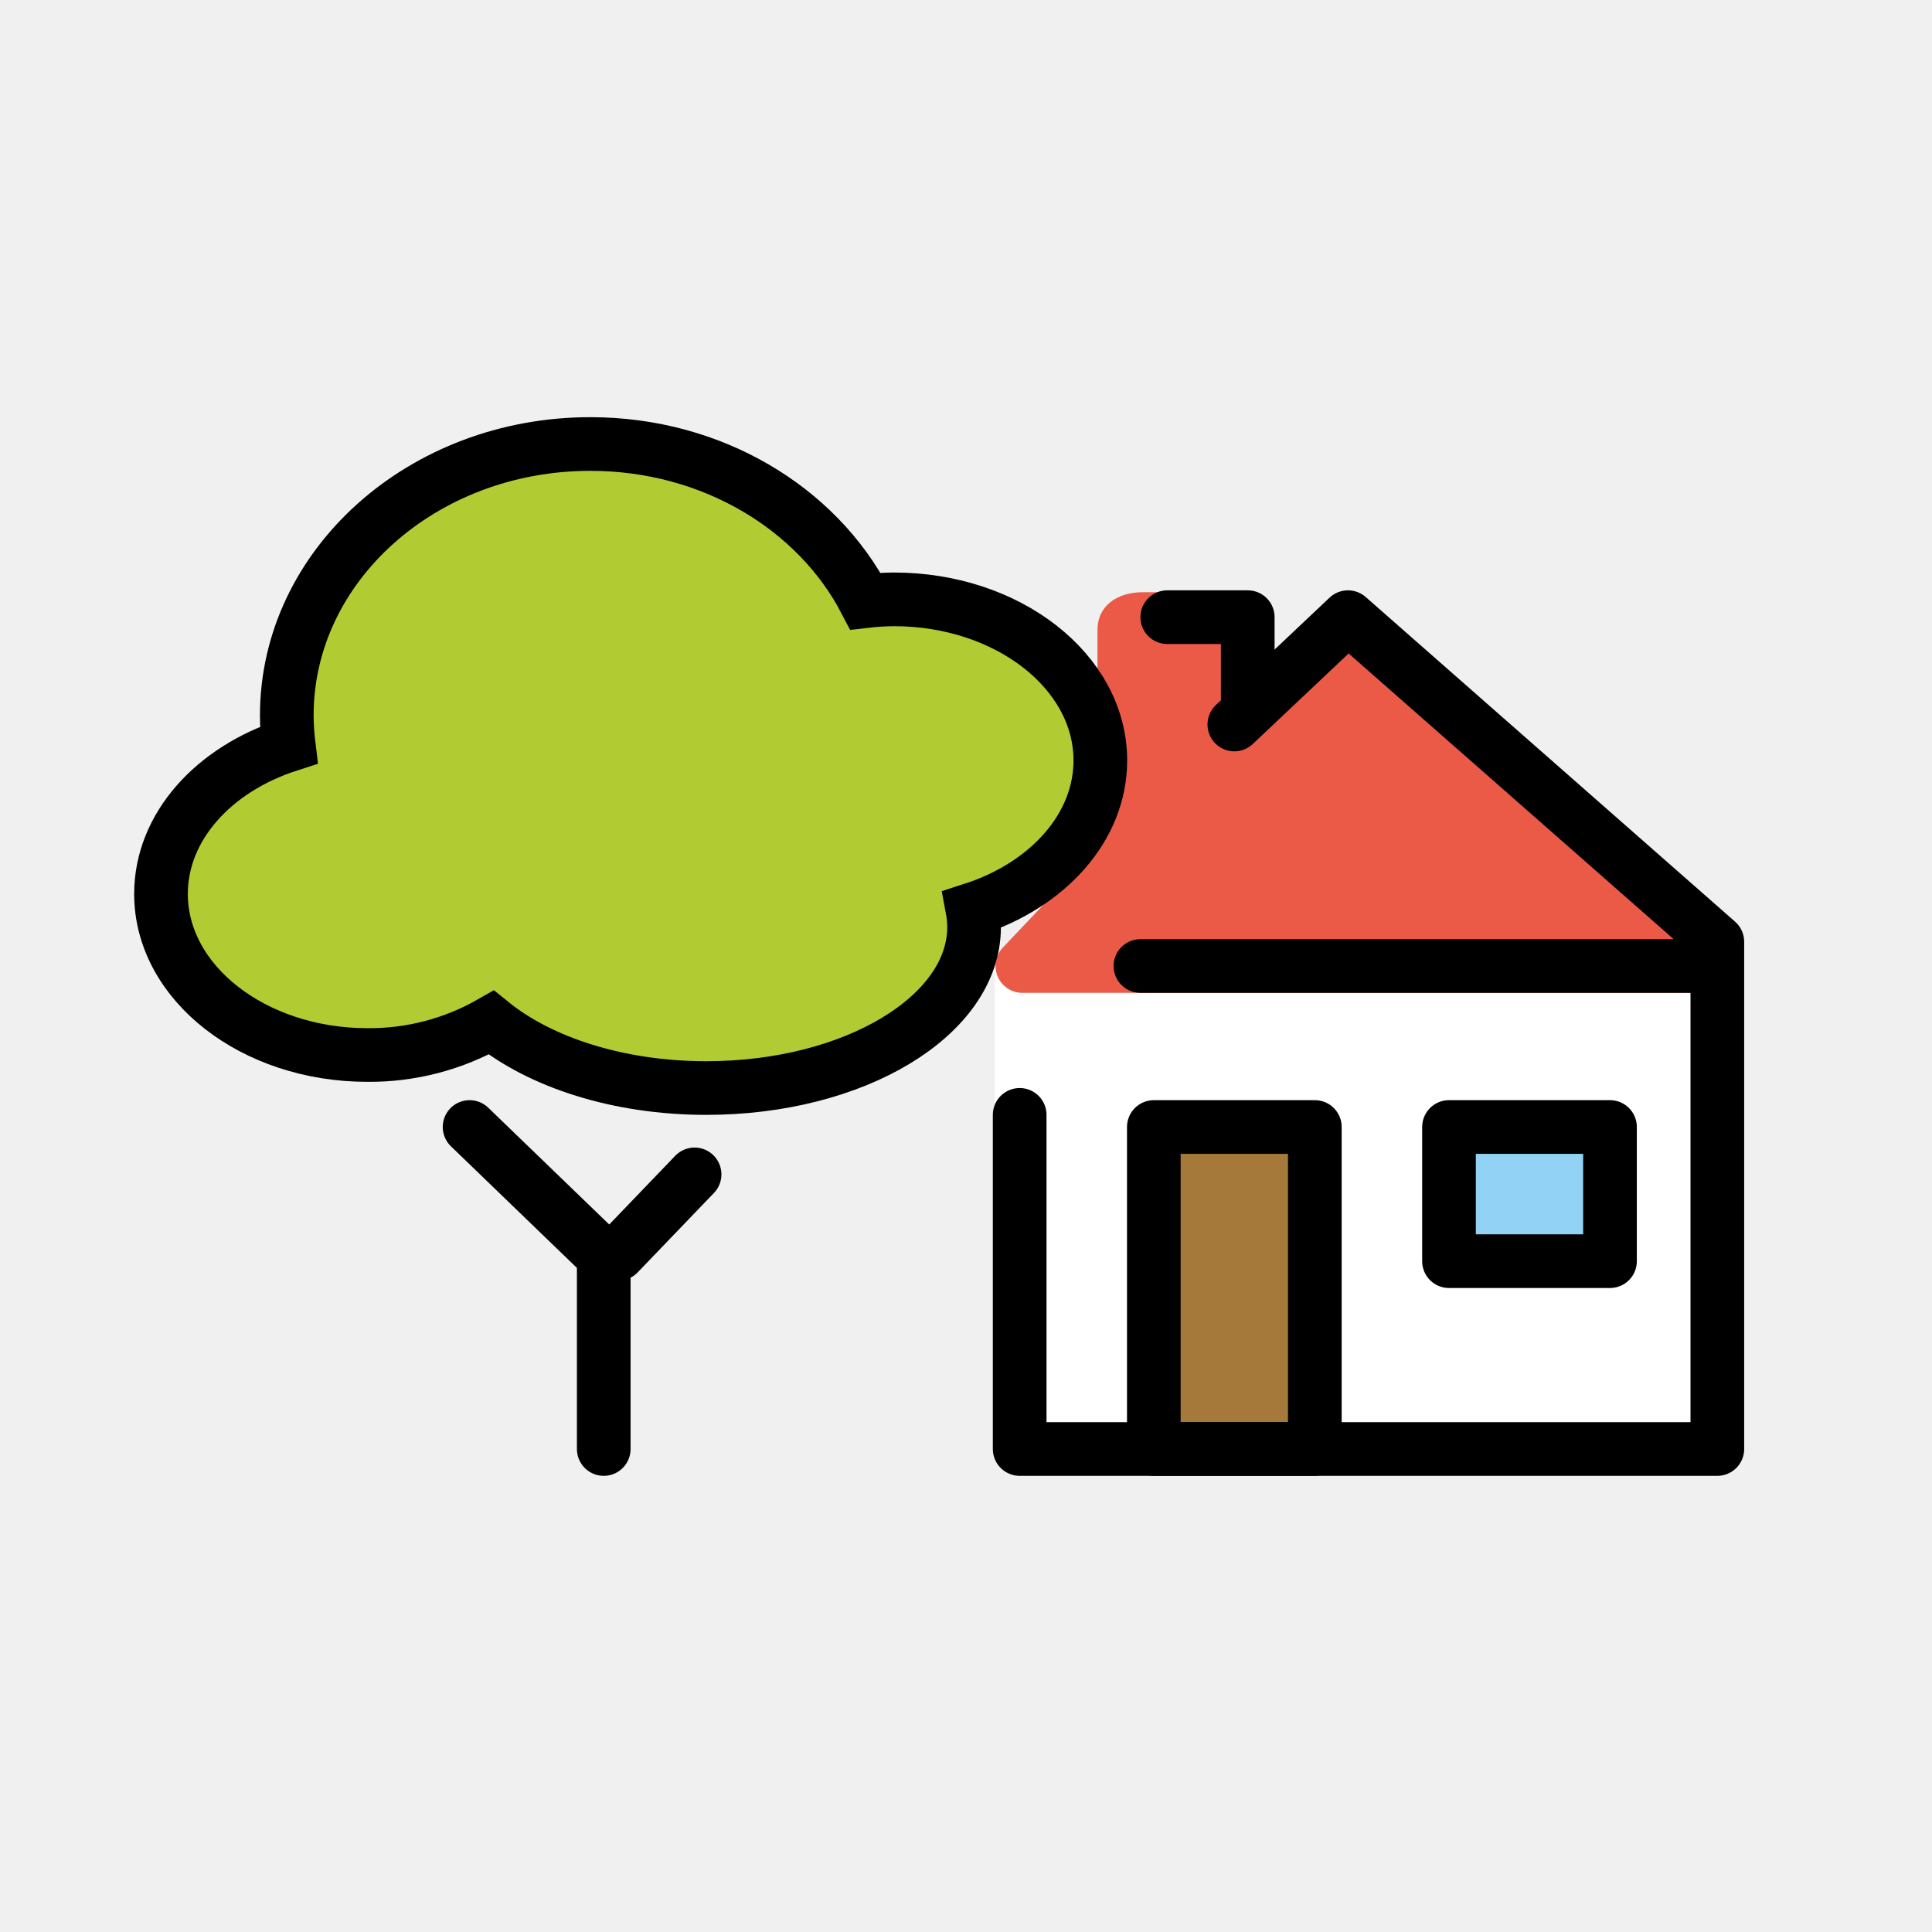
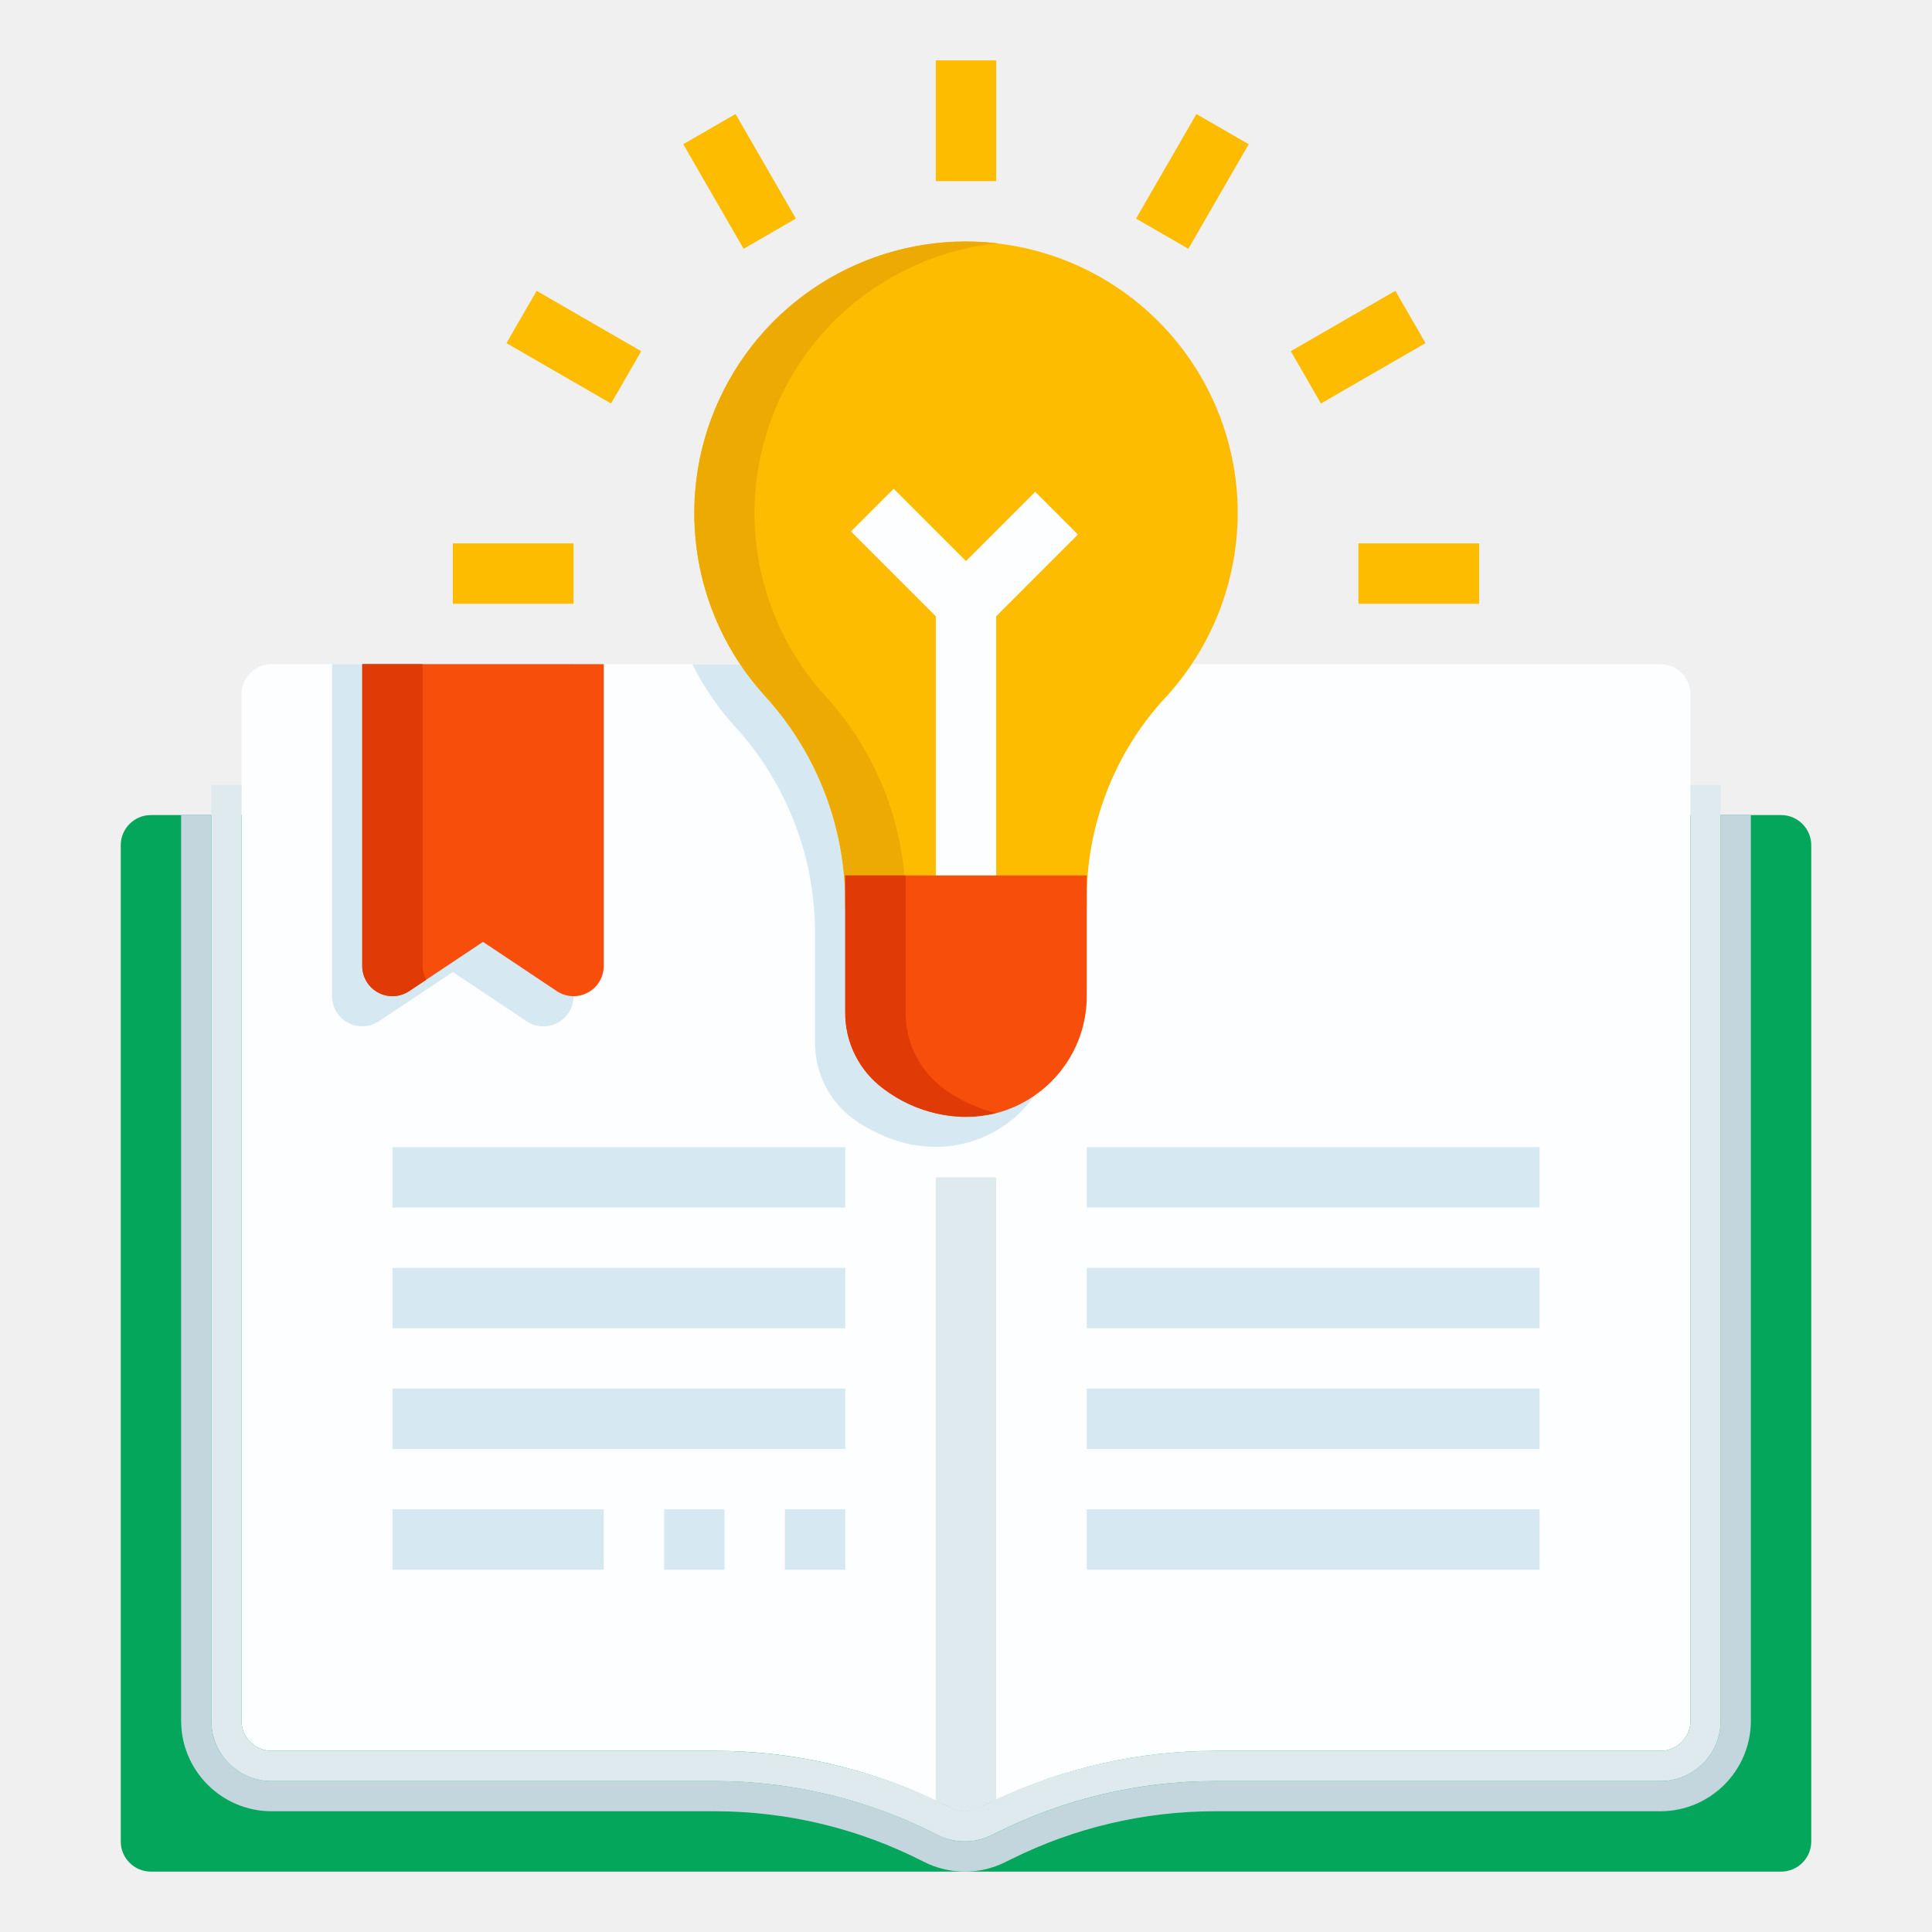
- <svg xmlns="http://www.w3.org/2000/svg" id="emoji" viewBox="0 0 72 72" version="1.1">
-   <g id="color">
-     <rect x="37.075" y="36.053" width="26.884" height="18.114" fill="#FFFFFF" />
-     <polygon fill="#EA5A47" stroke="#EA5A47" stroke-linecap="round" stroke-linejoin="round" stroke-miterlimit="10" stroke-width="2" points="50.235,23.2 38.1,36 63.5,36" />
-     <path fill="#EA5A47" d="M47.3,26l-6.4,6.059v-8.573c0-0.931,0.755-1.416,1.686-1.416h3.028 c0.931,0,1.686,0.485,1.686,1.416C47.3,23.486,47.3,26,47.3,26z" />
-     <rect x="43" y="42" width="6" height="12" fill="#A57939" />
-     <rect x="54" y="42" width="6" height="5" fill="#92D3F5" />
-     <path fill="#B1CC33" d="M41.006,28.339c0-3.312-3.445-6.003-7.694-6.003c-0.355,0.003-0.71,0.025-1.062,0.066 c-1.8-3.455-5.707-5.855-10.25-5.855c-6.248,0-11.312,4.529-11.312,10.114c0.001,0.369,0.025,0.738,0.07,1.104 C7.966,28.666,6,30.81,6,33.314c0,3.312,3.445,6.003,7.694,6.003c1.615,0.014,3.206-0.402,4.614-1.207 c1.818,1.477,4.726,2.438,8.015,2.438c5.511,0,9.978-2.688,9.978-6.003c-0.001-0.219-0.021-0.438-0.061-0.653 C39.036,32.99,41.006,30.845,41.006,28.339z" />
-   </g>
-   <g id="hair" />
-   <g id="skin" />
-   <g id="skin-shadow" />
-   <g id="line">
-     <polyline fill="none" stroke="#000000" stroke-linecap="round" stroke-linejoin="round" stroke-miterlimit="10" stroke-width="2" points="46,27 50.235,23 64,35.098 64,54 38,54 38,41.548" />
-     <rect x="43" y="42" width="6" height="12" fill="none" stroke="#000000" stroke-linecap="round" stroke-linejoin="round" stroke-miterlimit="10" stroke-width="2" />
-     <rect x="54" y="42" width="6" height="5" fill="none" stroke="#000000" stroke-linecap="round" stroke-linejoin="round" stroke-miterlimit="10" stroke-width="2" />
-     <polyline fill="none" stroke="#000000" stroke-linecap="round" stroke-linejoin="round" stroke-miterlimit="10" stroke-width="2" points="43.5,23 46.5,23 46.5,26" />
-     <path fill="none" stroke="#000000" stroke-miterlimit="10" stroke-width="2" d="M31.245,39.34" />
-     <polyline fill="none" stroke="#000000" stroke-linecap="round" stroke-linejoin="round" stroke-width="2" points="22.5,54 22.5,46.827 17.5,42" />
-     <line x1="23.041" x2="25.885" y1="46.727" y2="43.766" fill="none" stroke="#000000" stroke-linecap="round" stroke-linejoin="round" stroke-width="2" />
-     <path fill="none" stroke="#000000" stroke-linecap="round" stroke-miterlimit="10" stroke-width="2" d="M41.006,28.339 c0-3.312-3.445-6.003-7.694-6.003c-0.355,0.003-0.71,0.025-1.062,0.066c-1.8-3.455-5.707-5.855-10.25-5.855 c-6.248,0-11.312,4.529-11.312,10.114c0.001,0.369,0.025,0.738,0.07,1.104C7.966,28.666,6,30.81,6,33.314 c0,3.312,3.445,6.003,7.694,6.003c1.615,0.014,3.206-0.402,4.614-1.207c1.818,1.477,4.726,2.438,8.015,2.438 c5.511,0,9.978-2.688,9.978-6.003c-0.001-0.219-0.021-0.438-0.061-0.653 C39.036,32.99,41.006,30.845,41.006,28.339z" />
-     <line x1="63.5" x2="42.5" y1="36" y2="36" fill="none" stroke="#000000" stroke-linecap="round" stroke-linejoin="round" stroke-miterlimit="10" stroke-width="2" />
+ <svg xmlns="http://www.w3.org/2000/svg" width="800px" height="800px" viewBox="0 0 64 64">
+   <g data-name="09_Idea" id="_09_Idea">
+     <path d="M59,62H5a1,1,0,0,1-1-1V28a1,1,0,0,1,1-1H59a1,1,0,0,1,1,1V61A1,1,0,0,1,59,62Z" style="fill:#03a65a" />
+     <path d="M55,22H9a1,1,0,0,0-1,1V57a1,1,0,0,0,1,1H23.69A16.949,16.949,0,0,1,31,59.65q.255.1.51.24a1.03,1.03,0,0,0,.45.11.988.988,0,0,0,.45-.1l.21-.11c.12-.06.25-.12.38-.17A17.119,17.119,0,0,1,40.24,58H55a1,1,0,0,0,1-1V23A1,1,0,0,0,55,22Z" style="fill:#fdfeff" />
+     <path d="M33,39V59.62c-.13.05-.26.11-.38.17l-.21.11a.988.988,0,0,1-.45.1,1.03,1.03,0,0,1-.45-.11q-.255-.135-.51-.24V39Z" style="fill:#dfeaef" />
+     <path d="M33.515,61.579A15.179,15.179,0,0,1,40.237,60H55a3,3,0,0,0,3-3V27H57V57a2,2,0,0,1-2,2H40.237a16.183,16.183,0,0,0-7.168,1.684l-.216.107a2,2,0,0,1-1.8-.012A16.173,16.173,0,0,0,23.692,59H9a2,2,0,0,1-2-2V27H6V57a3,3,0,0,0,3,3H23.692a15.163,15.163,0,0,1,6.9,1.669A3.02,3.02,0,0,0,31.963,62a2.984,2.984,0,0,0,1.334-.313Z" style="fill:#c3d6dd" />
+     <path d="M56,57a1,1,0,0,1-1,1H40.237a17.189,17.189,0,0,0-7.613,1.788l-.216.107a.993.993,0,0,1-.445.1,1.006,1.006,0,0,1-.457-.11A17.164,17.164,0,0,0,23.692,58H9a1,1,0,0,1-1-1V26H7V57a2,2,0,0,0,2,2H23.692a16.173,16.173,0,0,1,7.357,1.779,2,2,0,0,0,1.8.012l.216-.107A16.183,16.183,0,0,1,40.237,59H55a2,2,0,0,0,2-2V26H56Z" style="fill:#dfeaef" />
+     <path d="M18,34a1,1,0,0,1-.555-.168L15,32.2l-2.445,1.63A1,1,0,0,1,11,33V22h8V33a1,1,0,0,1-1,1Z" style="fill:#d6e8f2" />
+     <path d="M19,33a1,1,0,0,1-.555-.168L16,31.2l-2.445,1.63A1,1,0,0,1,12,32V22h8V32a1,1,0,0,1-1,1Z" style="fill:#f74e0c" />
+     <path d="M14,32V22H12V32a1,1,0,0,0,1.555.832l.563-.375A.986.986,0,0,1,14,32Z" style="fill:#e03a07" />
+     <rect height="2" style="fill:#d6e8f2" width="15" x="13" y="38" />
+     <rect height="2" style="fill:#d6e8f2" width="15" x="13" y="42" />
+     <rect height="2" style="fill:#d6e8f2" width="15" x="13" y="46" />
+     <rect height="2" style="fill:#d6e8f2" width="7" x="13" y="50" />
+     <rect height="2" style="fill:#d6e8f2" width="15" x="36" y="38" />
+     <rect height="2" style="fill:#d6e8f2" width="15" x="36" y="42" />
+     <rect height="2" style="fill:#d6e8f2" width="15" x="36" y="46" />
+     <rect height="2" style="fill:#d6e8f2" width="15" x="36" y="50" />
+     <rect height="2" style="fill:#d6e8f2" width="2" x="22" y="50" />
+     <rect height="2" style="fill:#d6e8f2" width="2" x="26" y="50" />
+     <rect height="4" style="fill:#febc00" width="2" x="31" y="2" />
+     <rect height="4" style="fill:#febc00" transform="translate(0.277 13.054) rotate(-29.998)" width="2" x="23.5" y="4.009" />
+     <rect height="4" style="fill:#febc00" transform="translate(-0.455 22.212) rotate(-59.998)" width="2" x="18.009" y="9.5" />
+     <rect height="2" style="fill:#febc00" width="4" x="15" y="18" />
+     <rect height="2" style="fill:#febc00" width="4" x="45" y="18" />
+     <rect height="2" style="fill:#febc00" transform="translate(0.276 24.032) rotate(-29.995)" width="4" x="42.991" y="10.5" />
+     <rect height="2" style="fill:#febc00" transform="translate(14.548 37.215) rotate(-60.005)" width="4" x="37.5" y="5.009" />
+     <path d="M27,31v3.512a3.122,3.122,0,0,0,1.274,2.56,5.645,5.645,0,0,0,.552.341c.062.034.125.063.188.094.121.06.241.115.362.163.076.03.151.059.227.085.1.035.208.065.312.092.084.022.168.047.251.064s.149.022.223.033a4.168,4.168,0,0,0,.645.046c.031,0,.063,0,.094,0a3.746,3.746,0,0,0,.385-.033c.027,0,.053-.006.08-.011A4,4,0,0,0,35,34V30.576a9.834,9.834,0,0,1,2.7-6.571,8.917,8.917,0,0,0,1.344-2H22.937a9.049,9.049,0,0,0,1.437,2.091A10.148,10.148,0,0,1,27,31Z" style="fill:#d6e8f2" />
+     <path d="M35,31H29a1,1,0,0,1-1-1,10.148,10.148,0,0,0-2.626-6.909,9,9,0,1,1,15.552-7.263h0A9.036,9.036,0,0,1,38.7,23.005,9.834,9.834,0,0,0,36,29.576V30A1,1,0,0,1,35,31Z" style="fill:#febc00" />
+     <path d="M30,30a10.148,10.148,0,0,0-2.626-6.909A8.989,8.989,0,0,1,33.04,8.059a9,9,0,0,0-7.666,15.032A10.148,10.148,0,0,1,28,30a1,1,0,0,0,1,1h2A1,1,0,0,1,30,30Z" style="fill:#edaa03" />
+     <path d="M33,30H31V20a1,1,0,0,1,.293-.707l3-3,1.414,1.414L33,20.414Z" style="fill:#fdfeff" />
+     <rect height="4.389" style="fill:#fdfeff" transform="translate(-4.127 26.934) rotate(-45)" width="2" x="29.448" y="16.254" />
+     <path d="M29.274,36.072A3.122,3.122,0,0,1,28,33.512V29h8v4C36,36.078,32.506,38.356,29.274,36.072Z" style="fill:#f74e0c" />
+     <path d="M31.274,36.072A3.122,3.122,0,0,1,30,33.512V29H28v4.512a3.122,3.122,0,0,0,1.274,2.56,4.437,4.437,0,0,0,3.713.8A5.056,5.056,0,0,1,31.274,36.072Z" style="fill:#e03a07" />
+     <circle cx="18" cy="25" r="1" style="fill:#f74e0c" />
  </g>
</svg>
